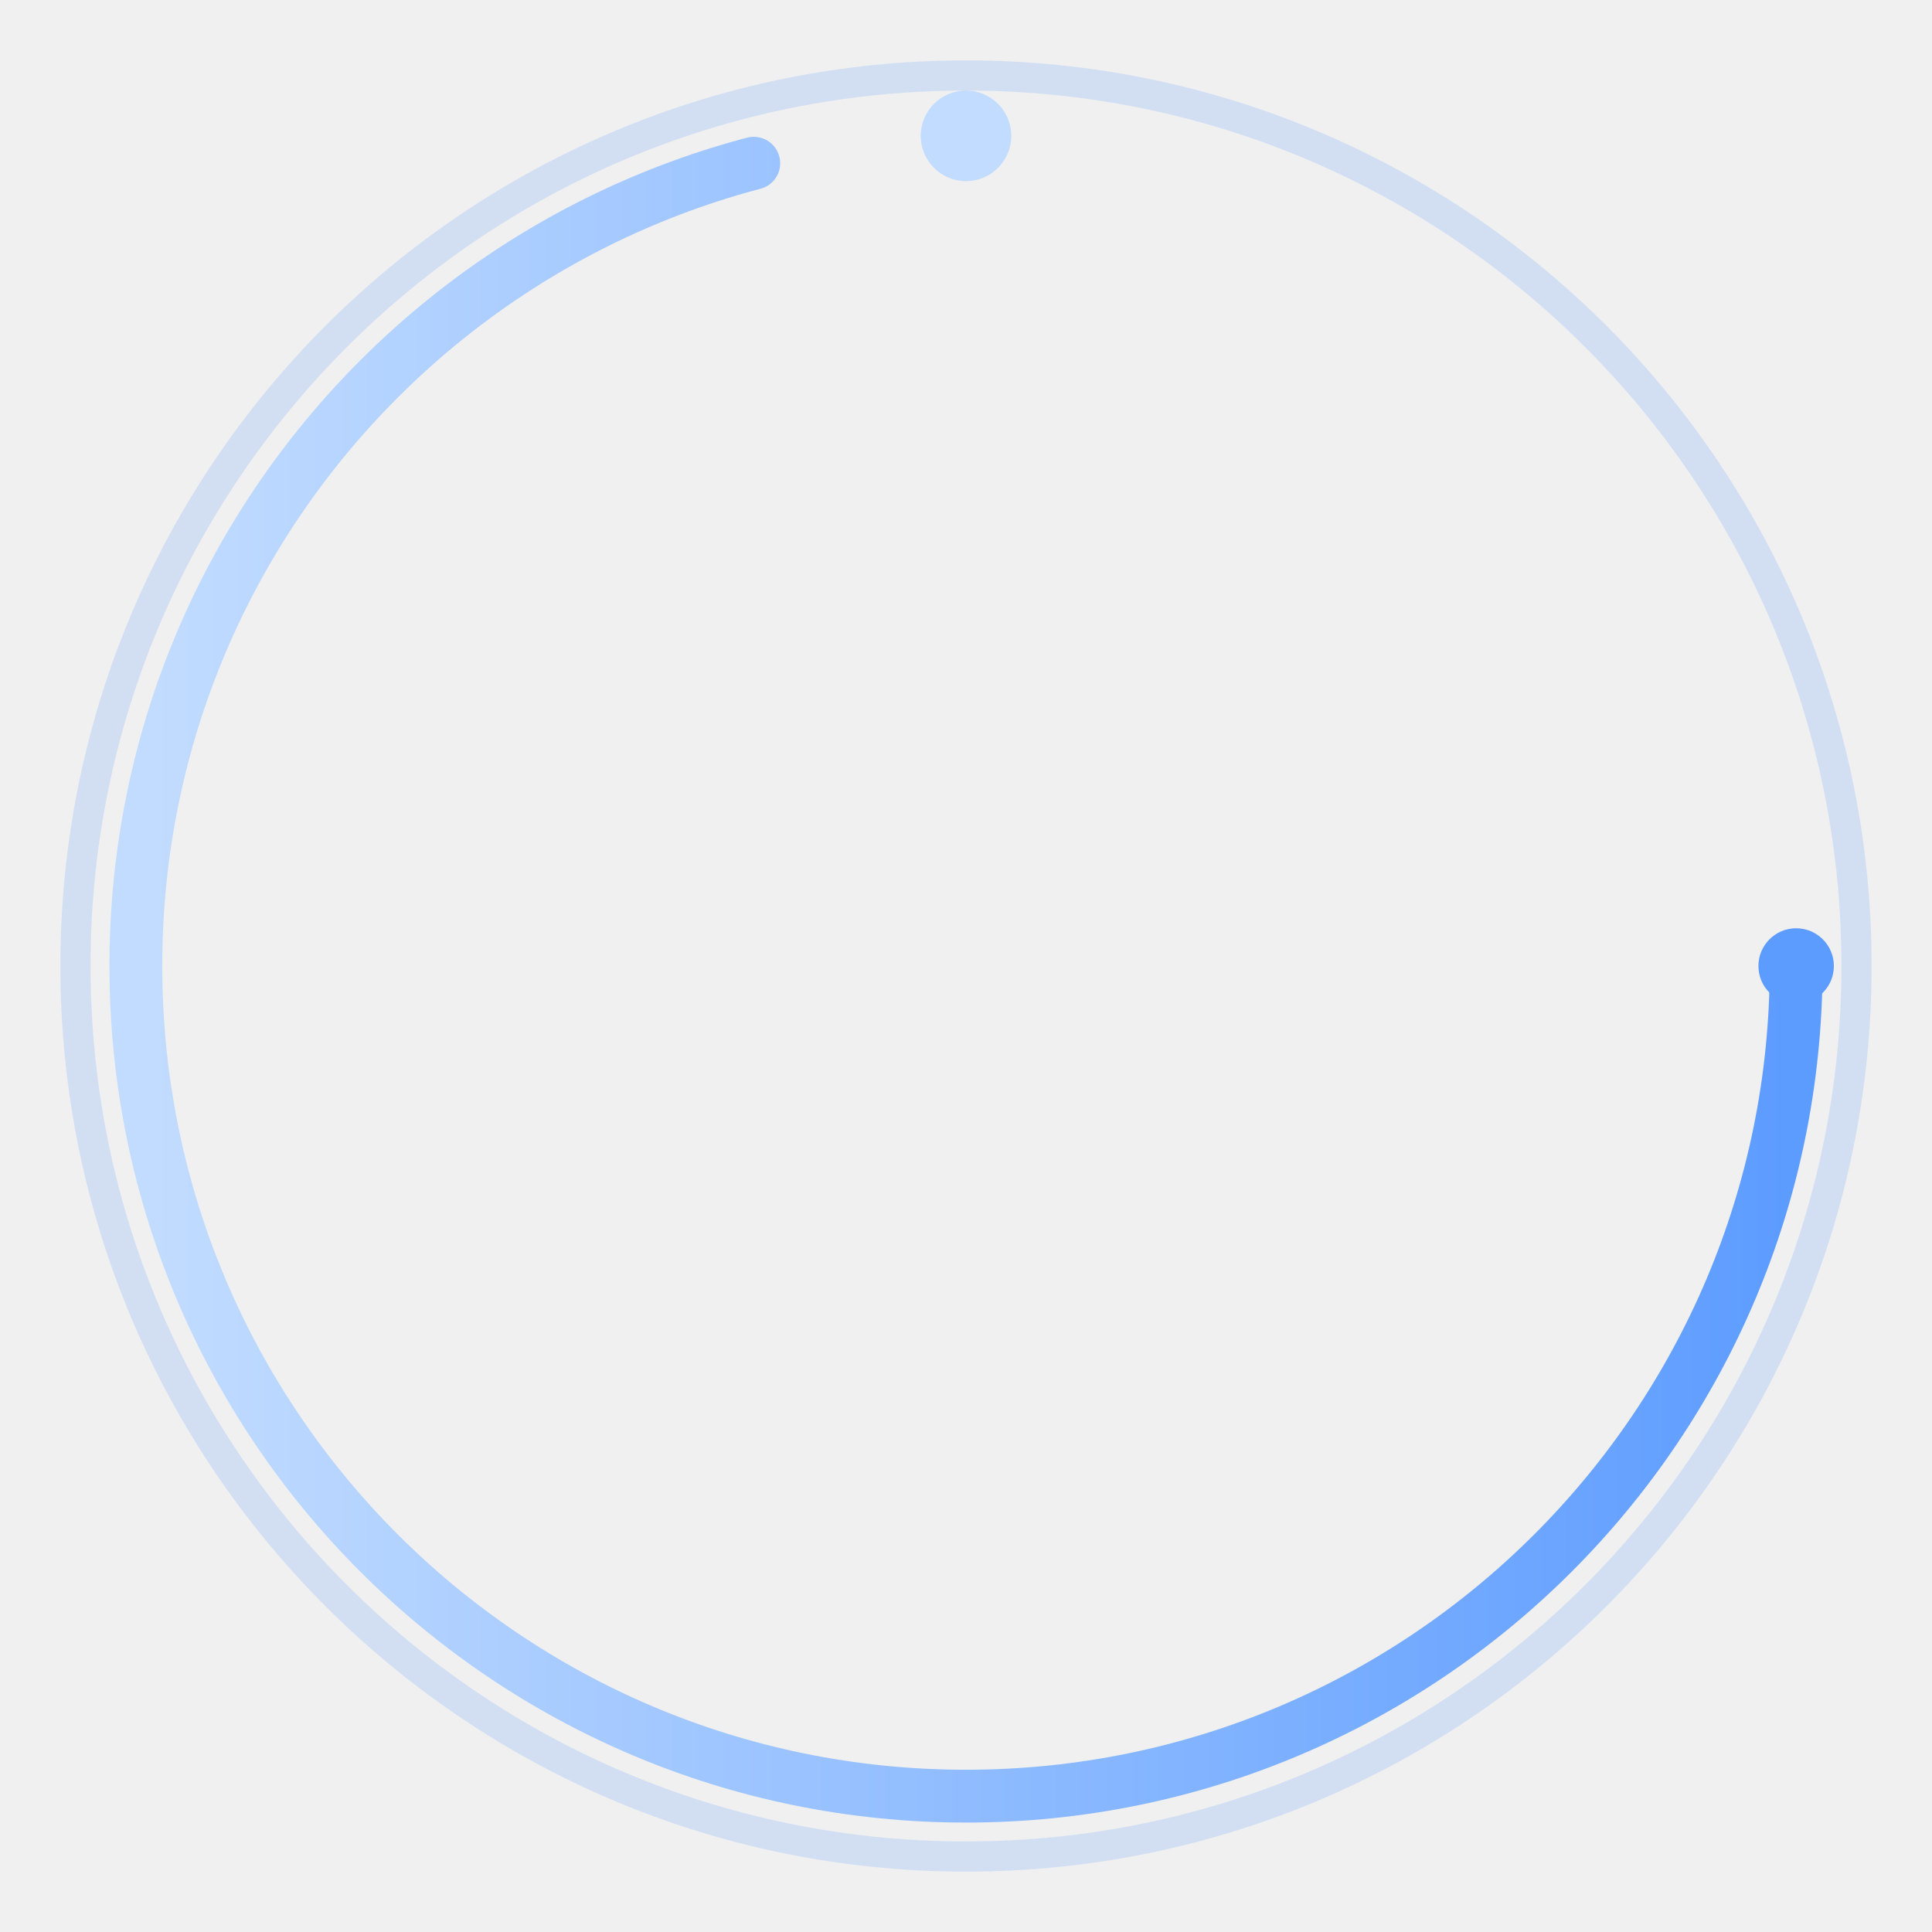
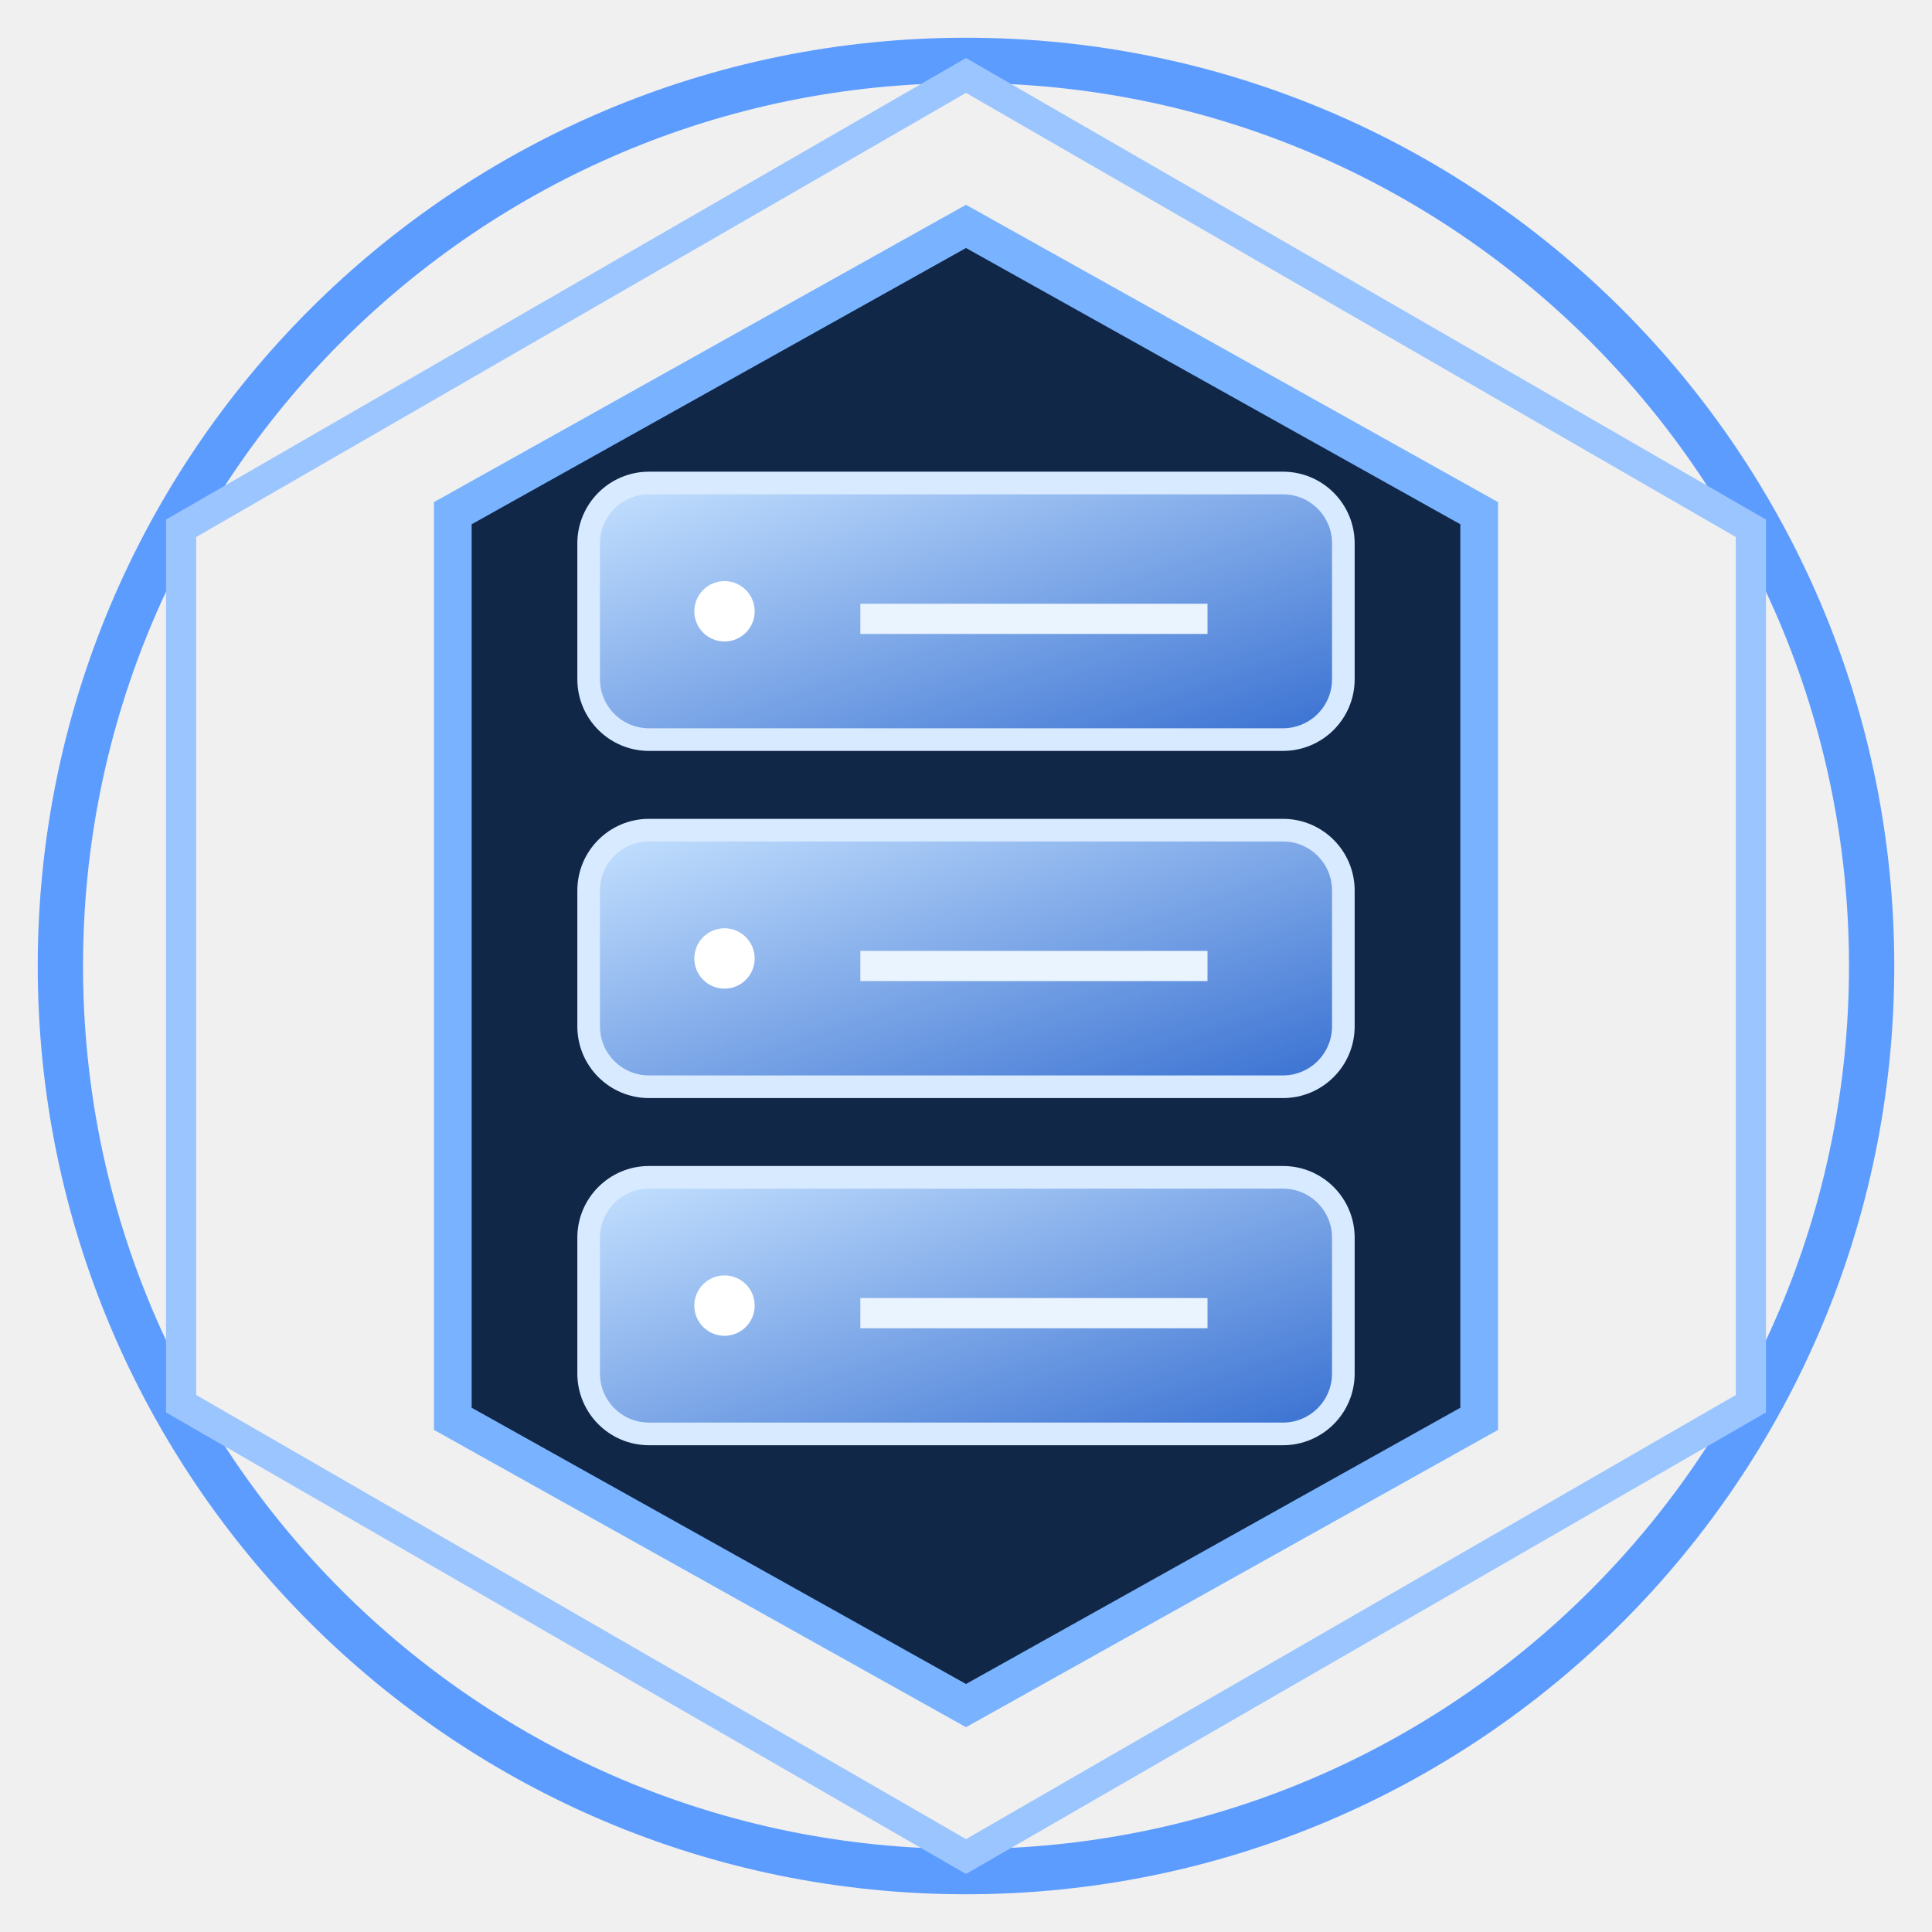
- <svg xmlns="http://www.w3.org/2000/svg" viewBox="0 0 128 128">
+ <svg xmlns="http://www.w3.org/2000/svg" viewBox="0 0 128 128" width="128" height="128" preserveAspectRatio="xMidYMid meet">
  <defs>
-     <linearGradient id="g">
-       <stop stop-color="#c2dcff" />
-       <stop offset="1" stop-color="#5d9cff" />
+     <linearGradient id="s" x2="1" y2="1">
+       <stop stop-color="#c6e2ff" />
+       <stop offset="1" stop-color="#376fd1" />
    </linearGradient>
  </defs>
-   <circle cx="64" cy="64" r="59" fill="none" stroke="#5d9cff" stroke-opacity=".2" stroke-width="2" />
-   <circle cx="64" cy="64" r="55" fill="none" stroke="url(#g)" stroke-width="3.5" stroke-dasharray="245 100" stroke-linecap="round">
-     <animateTransform attributeName="transform" type="rotate" from="0 64 64" to="360 64 64" dur="18s" repeatCount="indefinite" />
-   </circle>
-   <circle cx="64" cy="9" r="3" fill="#c2dcff">
-     <animate attributeName="opacity" values=".25;1;.25" dur="2s" repeatCount="indefinite" />
-   </circle>
-   <circle cx="119" cy="64" r="2.5" fill="#5d9cff">
-     <animate attributeName="r" values="2;4;2" dur="2.5s" repeatCount="indefinite" />
-   </circle>
+   <circle cx="64" cy="64" r="60" fill="none" stroke="#5d9cff" stroke-width="3" />
+   <path d="M64 5 116 35V93L64 123 12 93V35Z" fill="none" stroke="#9bc5ff" stroke-width="2" />
+   <path d="M30 34 64 15 98 34 98 94 64 113 30 94Z" fill="#102747" stroke="#79b3ff" stroke-width="2.5" />
+   <g fill="url(#s)" stroke="#d8eaff" stroke-width="1.5">
+     <rect x="39" y="32" width="50" height="17" rx="4" />
+     <rect x="39" y="55" width="50" height="17" rx="4" />
+     <rect x="39" y="78" width="50" height="17" rx="4" />
+   </g>
+   <g fill="#fff">
+     <circle cx="48" cy="40.5" r="2" />
+     <circle cx="48" cy="63.5" r="2" />
+     <circle cx="48" cy="86.5" r="2" />
+   </g>
+   <g stroke="#eaf4ff" stroke-width="2">
+     <path d="M57 41h23M57 64h23M57 87h23" />
+   </g>
</svg>
